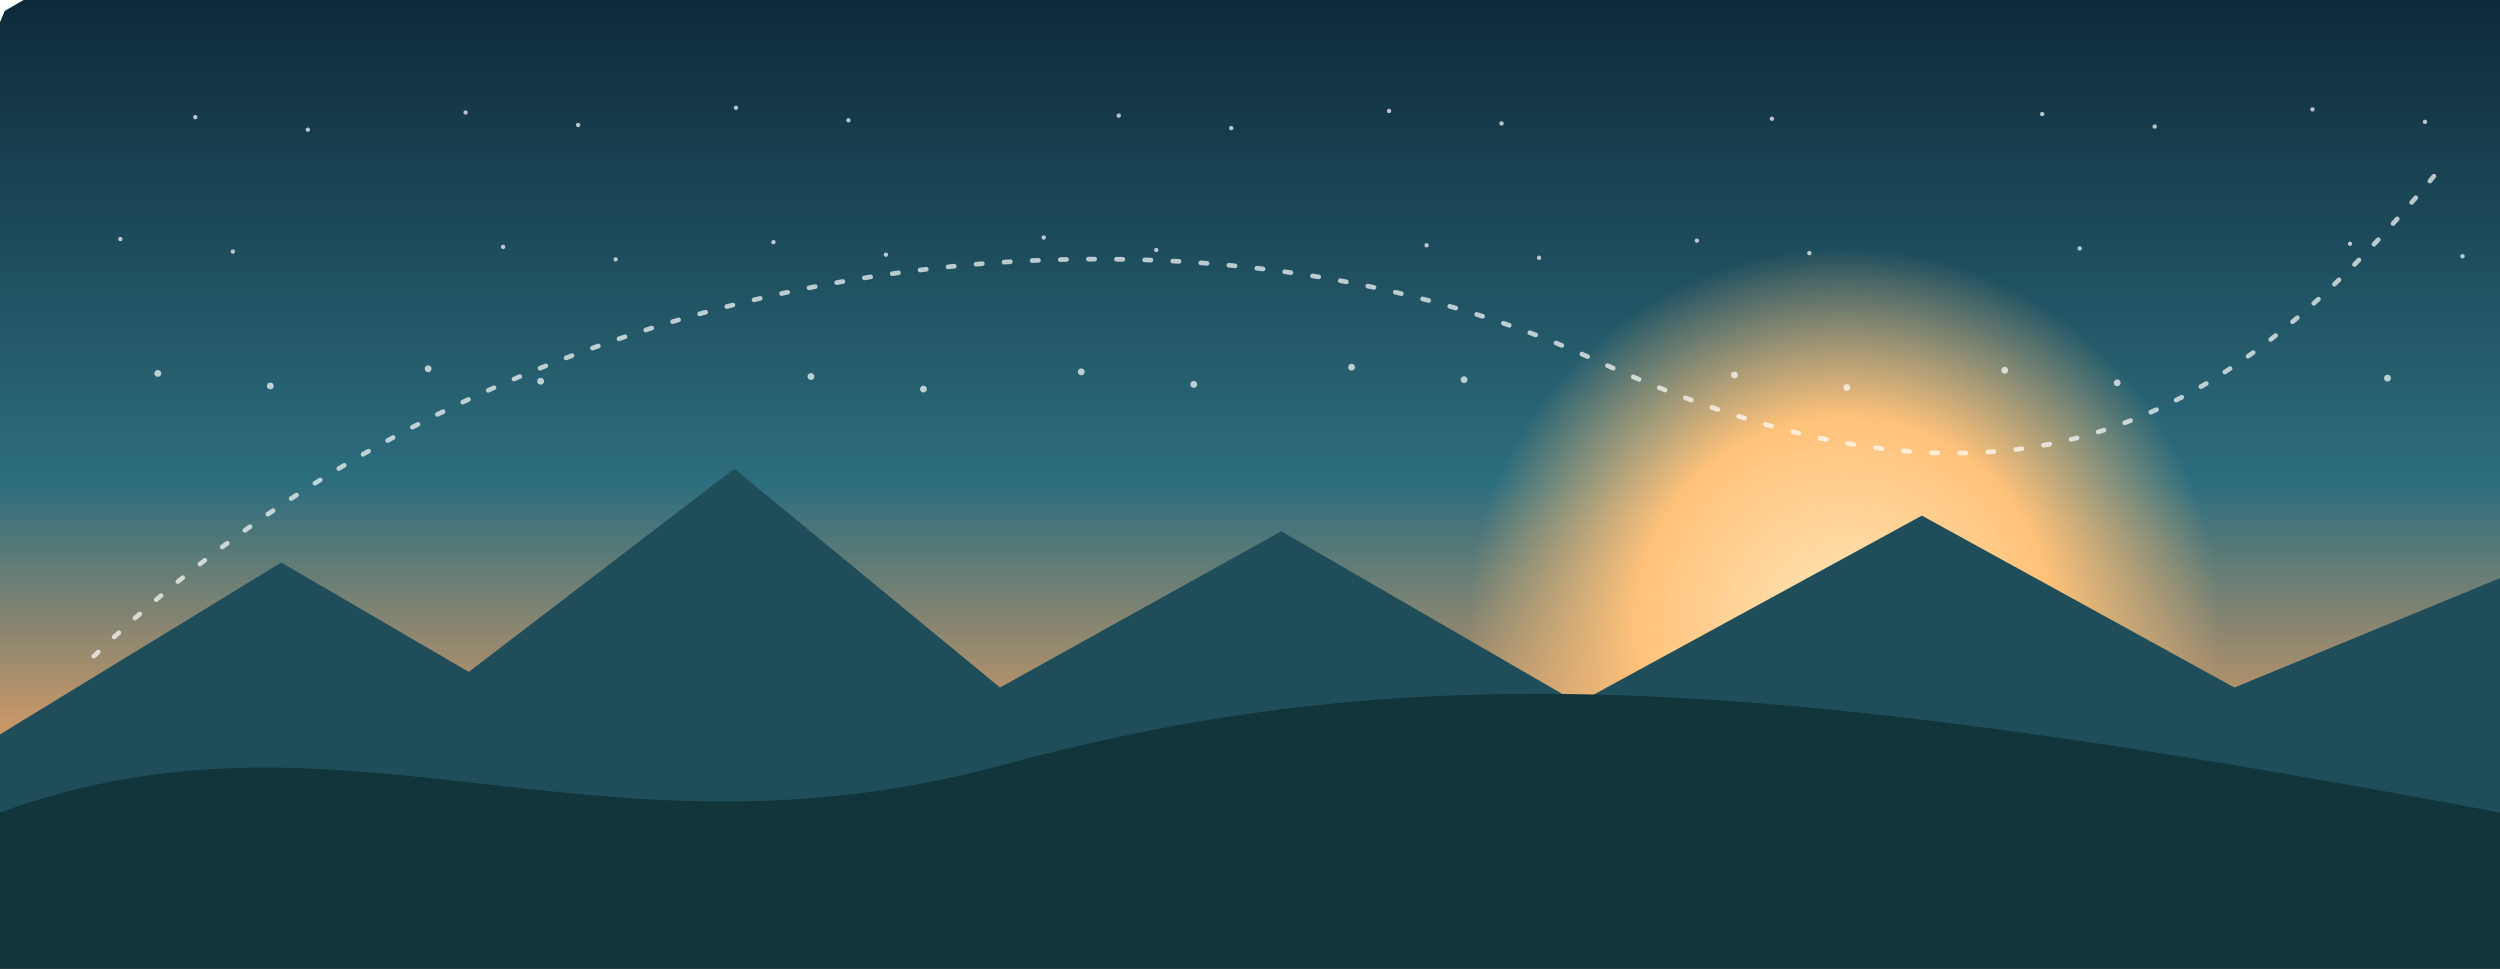
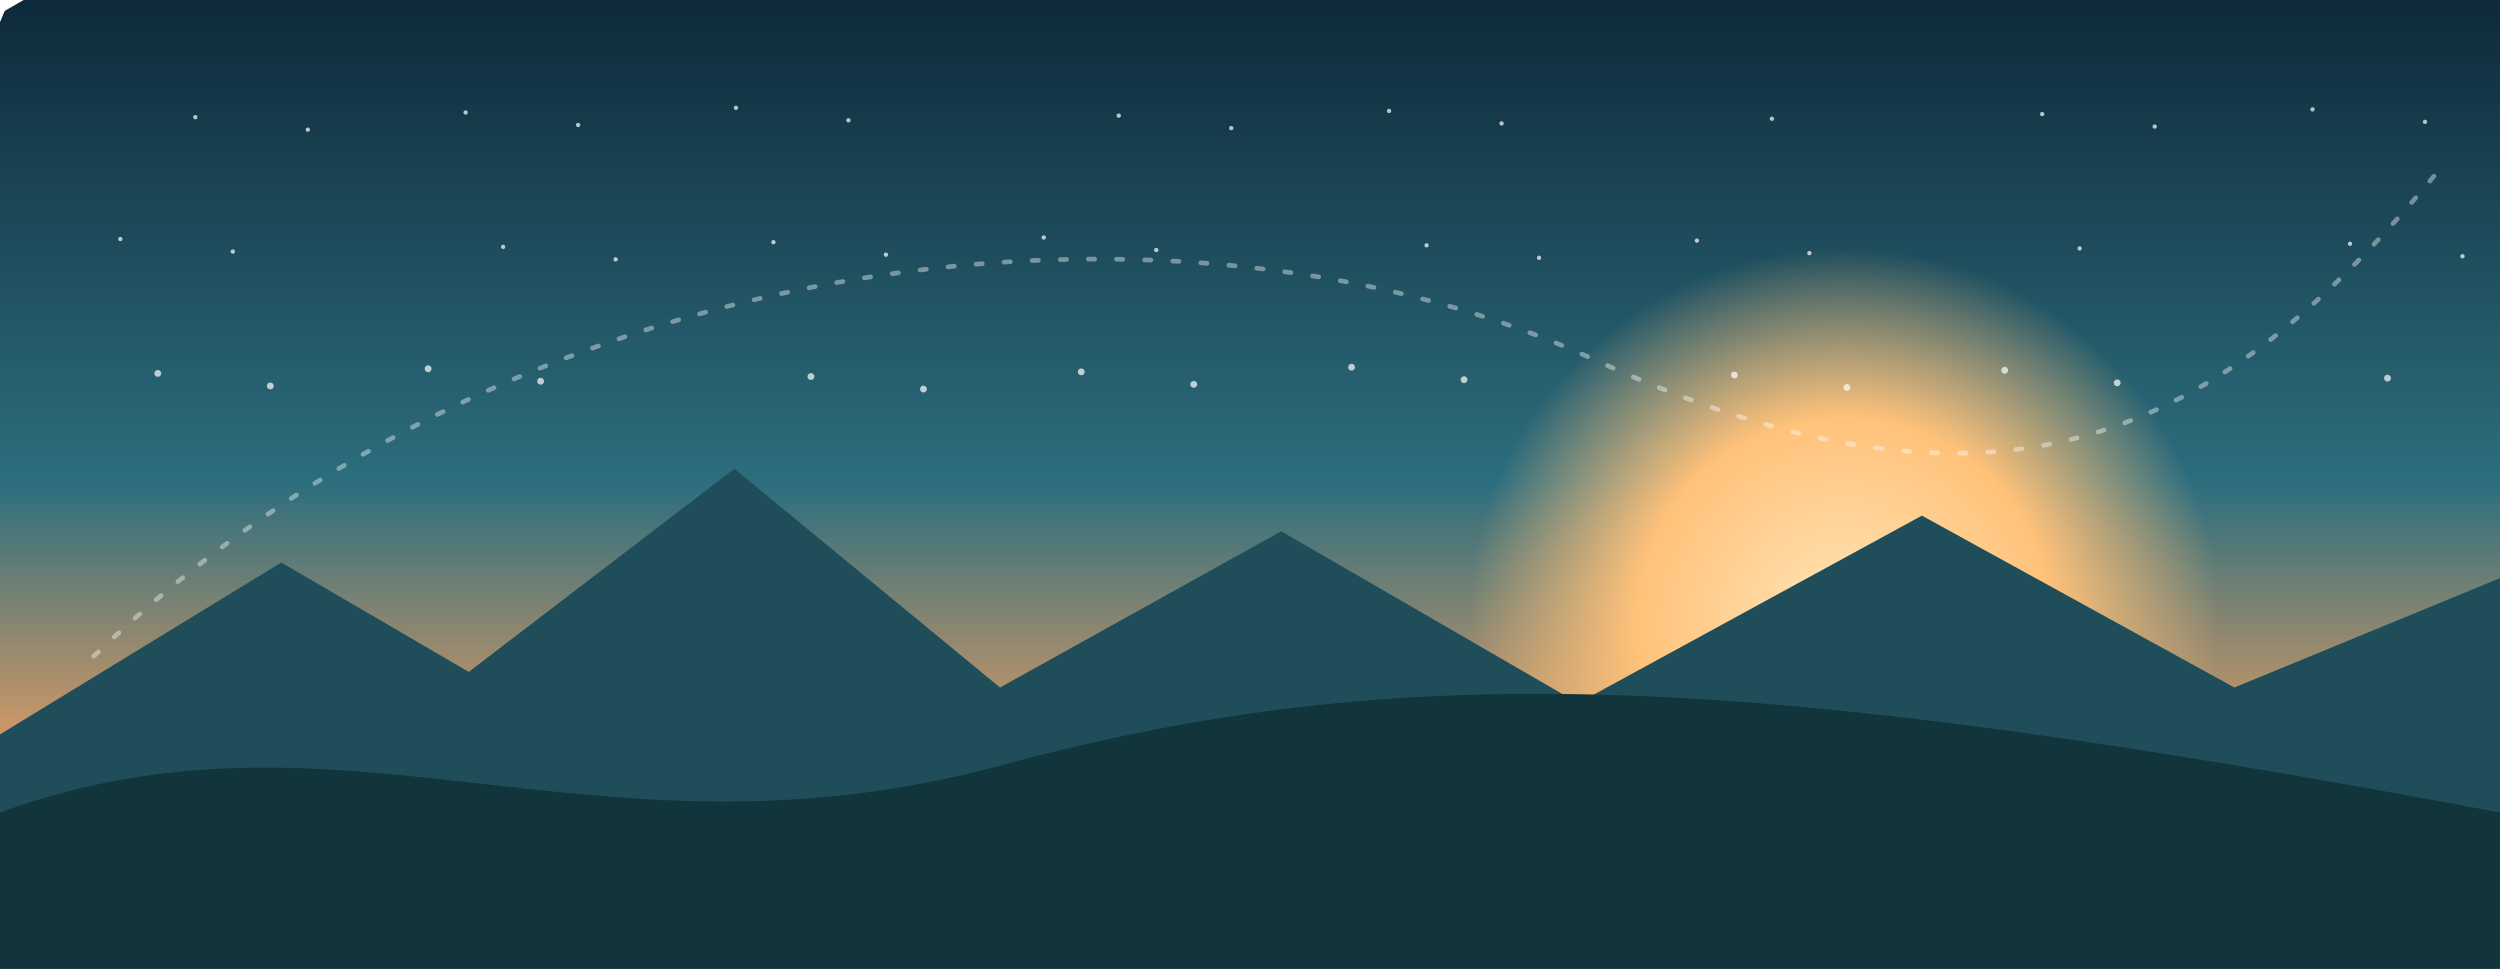
<svg xmlns="http://www.w3.org/2000/svg" viewBox="0 0 1600 620" preserveAspectRatio="xMidYMid slice" width="1600" height="620">
  <defs>
    <linearGradient id="sky" x1="0" y1="0" x2="0" y2="1">
      <stop offset="0" stop-color="#0E2A3A" />
      <stop offset=".5" stop-color="#2D6E7E" />
      <stop offset=".82" stop-color="#F4A261" />
      <stop offset="1" stop-color="#E76F51" />
    </linearGradient>
    <radialGradient id="sun">
      <stop offset="0" stop-color="#FFE6B8" />
      <stop offset=".55" stop-color="#FFC27A" />
      <stop offset="1" stop-color="#FFC27A" stop-opacity="0" />
    </radialGradient>
  </defs>
  <rect width="1600" height="620" fill="url(#sky)" />
  <circle cx="1180" cy="400" r="240" fill="url(#sun)" />
  <g fill="#fff">
    <circle cx="0" cy="0" r="2.2" opacity=".7" />
    <circle cx="197" cy="83" r="1.4" opacity=".7" />
    <circle cx="394" cy="166" r="1.4" opacity=".7" />
    <circle cx="591" cy="249" r="2.2" opacity=".7" />
    <circle cx="788" cy="82" r="1.4" opacity=".7" />
    <circle cx="985" cy="165" r="1.4" opacity=".7" />
    <circle cx="1182" cy="248" r="2.2" opacity=".7" />
    <circle cx="1379" cy="81" r="1.4" opacity=".7" />
    <circle cx="1576" cy="164" r="1.4" opacity=".7" />
    <circle cx="173" cy="247" r="2.2" opacity=".7" />
    <circle cx="370" cy="80" r="1.4" opacity=".7" />
    <circle cx="567" cy="163" r="1.4" opacity=".7" />
    <circle cx="764" cy="246" r="2.2" opacity=".7" />
    <circle cx="961" cy="79" r="1.4" opacity=".7" />
    <circle cx="1158" cy="162" r="1.4" opacity=".7" />
    <circle cx="1355" cy="245" r="2.2" opacity=".7" />
    <circle cx="1552" cy="78" r="1.4" opacity=".7" />
    <circle cx="149" cy="161" r="1.4" opacity=".7" />
    <circle cx="346" cy="244" r="2.2" opacity=".7" />
    <circle cx="543" cy="77" r="1.4" opacity=".7" />
    <circle cx="740" cy="160" r="1.4" opacity=".7" />
    <circle cx="937" cy="243" r="2.2" opacity=".7" />
    <circle cx="1134" cy="76" r="1.4" opacity=".7" />
    <circle cx="1331" cy="159" r="1.4" opacity=".7" />
    <circle cx="1528" cy="242" r="2.2" opacity=".7" />
    <circle cx="125" cy="75" r="1.4" opacity=".7" />
    <circle cx="322" cy="158" r="1.4" opacity=".7" />
    <circle cx="519" cy="241" r="2.2" opacity=".7" />
    <circle cx="716" cy="74" r="1.4" opacity=".7" />
    <circle cx="913" cy="157" r="1.4" opacity=".7" />
    <circle cx="1110" cy="240" r="2.2" opacity=".7" />
    <circle cx="1307" cy="73" r="1.4" opacity=".7" />
    <circle cx="1504" cy="156" r="1.4" opacity=".7" />
    <circle cx="101" cy="239" r="2.2" opacity=".7" />
    <circle cx="298" cy="72" r="1.4" opacity=".7" />
    <circle cx="495" cy="155" r="1.4" opacity=".7" />
    <circle cx="692" cy="238" r="2.2" opacity=".7" />
    <circle cx="889" cy="71" r="1.4" opacity=".7" />
    <circle cx="1086" cy="154" r="1.4" opacity=".7" />
    <circle cx="1283" cy="237" r="2.2" opacity=".7" />
    <circle cx="1480" cy="70" r="1.4" opacity=".7" />
    <circle cx="77" cy="153" r="1.4" opacity=".7" />
    <circle cx="274" cy="236" r="2.2" opacity=".7" />
    <circle cx="471" cy="69" r="1.4" opacity=".7" />
    <circle cx="668" cy="152" r="1.4" opacity=".7" />
    <circle cx="865" cy="235" r="2.2" opacity=".7" />
  </g>
  <path d="M0 470 L180 360 L300 430 L470 300 L640 440 L820 340 L1010 450 L1230 330 L1430 440 L1600 370 V620 H0Z" fill="#1F4E5A" />
  <path d="M0 520 C220 440 380 560 640 490 S1120 430 1600 520 V620 H0Z" fill="#12343B" />
-   <path id="route" d="M60 420 C340 150 760 110 1020 230 S1420 280 1560 110" fill="none" stroke="#fff" stroke-width="3" stroke-dasharray="4 14" stroke-linecap="round" opacity=".7" />
+   <path id="route" d="M60 420 C340 150 760 110 1020 230 S1420 280 1560 110" fill="none" stroke="#fff" stroke-width="3" stroke-dasharray="4 14" stroke-linecap="round" opacity=".4" />
  <g fill="#fff">
    <path d="M-22 2 L18 -9 C22 -10 25 -6 22 -4 L3 7 L-2 19 L-7 20 L-5 10 L-14 11 L-19 17 L-22 17 L-20 9 Z">
      <animateMotion dur="26s" repeatCount="indefinite" rotate="auto">
        <mpath href="#route" />
      </animateMotion>
    </path>
  </g>
</svg>
